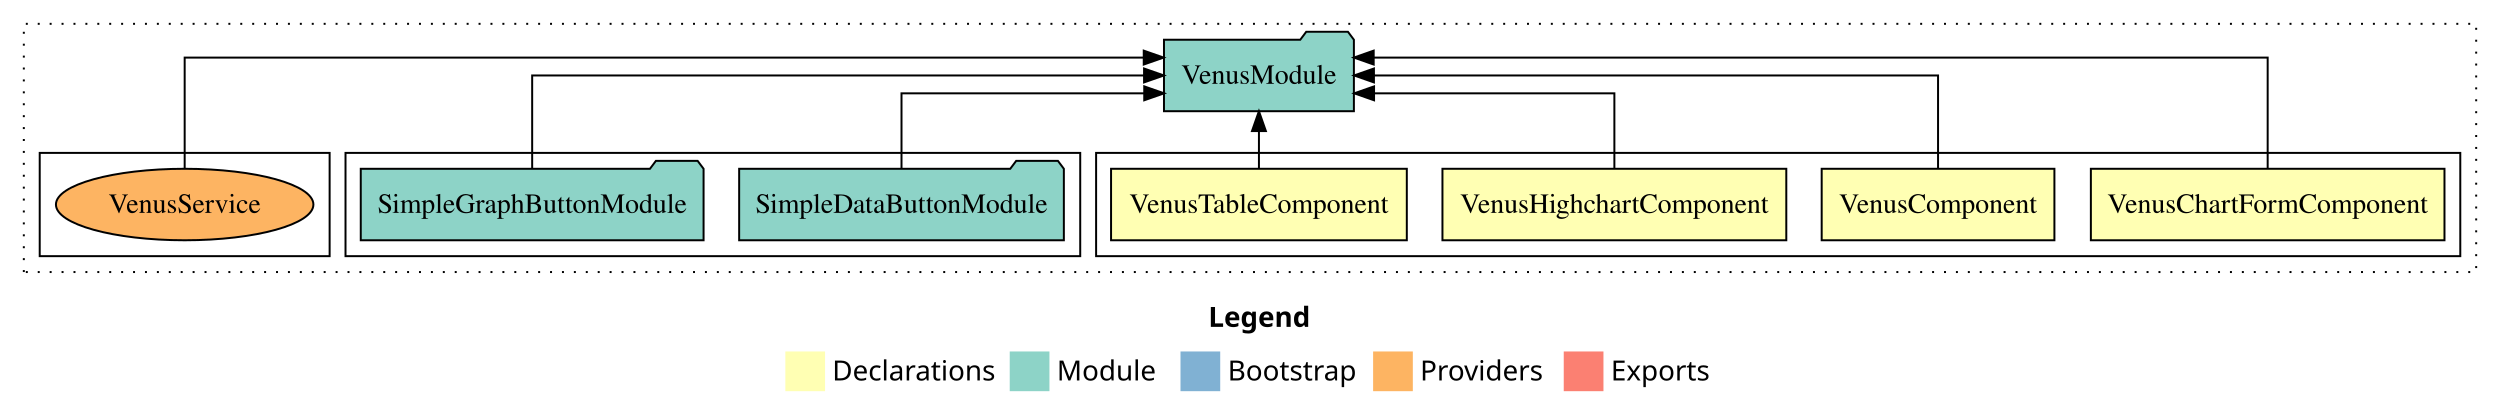
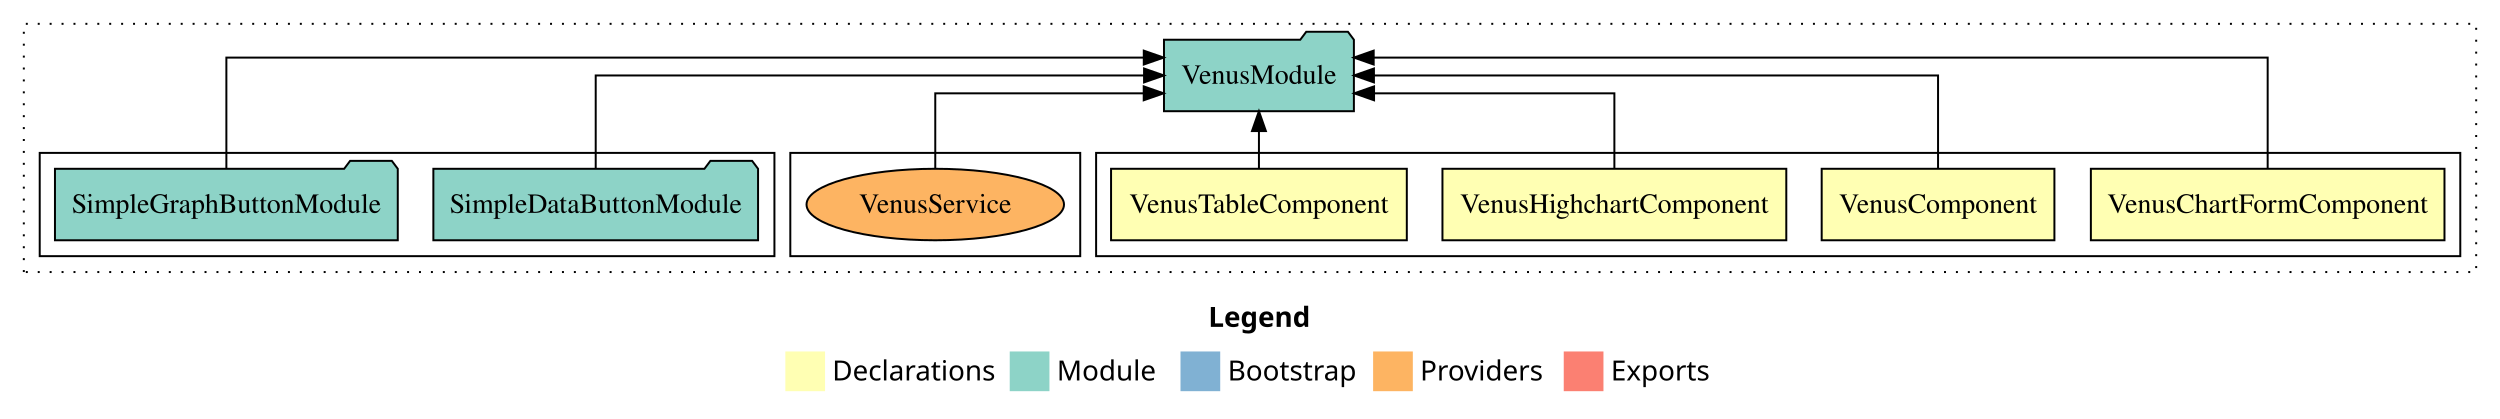
<svg xmlns="http://www.w3.org/2000/svg" width="1259pt" height="211pt" viewBox="0.00 0.00 1259.00 211.00">
  <g id="graph0" class="graph" transform="scale(1 1) rotate(0) translate(4 207)">
    <polygon fill="white" stroke="transparent" points="-4,4 -4,-207 1255,-207 1255,4 -4,4" />
    <text text-anchor="start" x="604.51" y="-42.4" font-family="Times-12" font-weight="bold" font-size="14.00">Legend</text>
    <polygon fill="#ffffb3" stroke="transparent" points="391.5,-10 391.5,-30 411.5,-30 411.5,-10 391.5,-10" />
    <text text-anchor="start" x="415.13" y="-15.4" font-family="Times-12" font-size="14.00">  Declarations</text>
    <polygon fill="#8dd3c7" stroke="transparent" points="504.5,-10 504.5,-30 524.5,-30 524.5,-10 504.5,-10" />
    <text text-anchor="start" x="528.23" y="-15.4" font-family="Times-12" font-size="14.00">  Module</text>
    <polygon fill="#80b1d3" stroke="transparent" points="590.5,-10 590.5,-30 610.5,-30 610.5,-10 590.5,-10" />
    <text text-anchor="start" x="614.28" y="-15.4" font-family="Times-12" font-size="14.00">  Bootstrap</text>
    <polygon fill="#fdb462" stroke="transparent" points="687.5,-10 687.5,-30 707.5,-30 707.5,-10 687.5,-10" />
    <text text-anchor="start" x="711.17" y="-15.4" font-family="Times-12" font-size="14.00">  Providers</text>
    <polygon fill="#fb8072" stroke="transparent" points="783.5,-10 783.5,-30 803.5,-30 803.5,-10 783.5,-10" />
    <text text-anchor="start" x="807.23" y="-15.4" font-family="Times-12" font-size="14.00">  Exports</text>
    <g id="clust1" class="cluster">
      <polygon fill="none" stroke="black" stroke-dasharray="1,5" points="8,-70 8,-195 1243,-195 1243,-70 8,-70" />
    </g>
    <g id="clust2" class="cluster">
      <polygon fill="none" stroke="black" points="548,-78 548,-130 1235,-130 1235,-78 548,-78" />
    </g>
+     <g id="clust10" class="cluster">
+       <polygon fill="none" stroke="black" points="394,-78 394,-130 540,-130 540,-78 394,-78" />
+     </g>
    <g id="clust7" class="cluster">
-       <polygon fill="none" stroke="black" points="170,-78 170,-130 540,-130 540,-78 170,-78" />
-     </g>
-     <g id="clust10" class="cluster">
-       <polygon fill="none" stroke="black" points="16,-78 16,-130 162,-130 162,-78 16,-78" />
+       <polygon fill="none" stroke="black" points="16,-78 16,-130 386,-130 386,-78 16,-78" />
    </g>
    <g id="node1" class="node">
      <polygon fill="#ffffb3" stroke="black" points="1227.04,-122 1048.96,-122 1048.96,-86 1227.04,-86 1227.04,-122" />
      <text text-anchor="middle" x="1138" y="-99.8" font-family="Times,serif" font-size="14.00">VenusChartFormComponent</text>
    </g>
    <g id="node5" class="node">
      <polygon fill="#8dd3c7" stroke="black" points="677.82,-187 674.82,-191 653.82,-191 650.82,-187 582.18,-187 582.18,-151 677.82,-151 677.82,-187" />
      <text text-anchor="middle" x="630" y="-164.8" font-family="Times,serif" font-size="14.00">VenusModule</text>
    </g>
    <g id="edge1" class="edge">
      <path fill="none" stroke="black" d="M1138,-122.29C1138,-144.21 1138,-178 1138,-178 1138,-178 687.79,-178 687.79,-178" />
      <polygon fill="black" stroke="black" points="687.79,-174.5 677.79,-178 687.79,-181.5 687.79,-174.5" />
    </g>
    <g id="node2" class="node">
      <polygon fill="#ffffb3" stroke="black" points="1030.6,-122 913.4,-122 913.4,-86 1030.6,-86 1030.6,-122" />
      <text text-anchor="middle" x="972" y="-99.8" font-family="Times,serif" font-size="14.00">VenusComponent</text>
    </g>
    <g id="edge2" class="edge">
      <path fill="none" stroke="black" d="M972,-122.11C972,-141.34 972,-169 972,-169 972,-169 687.91,-169 687.91,-169" />
      <polygon fill="black" stroke="black" points="687.91,-165.5 677.91,-169 687.91,-172.5 687.91,-165.5" />
    </g>
    <g id="node3" class="node">
      <polygon fill="#ffffb3" stroke="black" points="895.58,-122 722.42,-122 722.42,-86 895.58,-86 895.58,-122" />
      <text text-anchor="middle" x="809" y="-99.8" font-family="Times,serif" font-size="14.00">VenusHighchartComponent</text>
    </g>
    <g id="edge3" class="edge">
      <path fill="none" stroke="black" d="M809,-122.03C809,-138.4 809,-160 809,-160 809,-160 687.97,-160 687.97,-160" />
      <polygon fill="black" stroke="black" points="687.97,-156.5 677.97,-160 687.97,-163.5 687.97,-156.5" />
    </g>
    <g id="node4" class="node">
      <polygon fill="#ffffb3" stroke="black" points="704.47,-122 555.53,-122 555.53,-86 704.47,-86 704.47,-122" />
      <text text-anchor="middle" x="630" y="-99.8" font-family="Times,serif" font-size="14.00">VenusTableComponent</text>
    </g>
    <g id="edge4" class="edge">
      <path fill="none" stroke="black" d="M630,-122.11C630,-122.11 630,-140.99 630,-140.99" />
      <polygon fill="black" stroke="black" points="626.5,-140.99 630,-150.99 633.5,-140.99 626.5,-140.99" />
    </g>
    <g id="node6" class="node">
-       <polygon fill="#8dd3c7" stroke="black" points="531.76,-122 528.76,-126 507.76,-126 504.76,-122 368.24,-122 368.24,-86 531.76,-86 531.76,-122" />
-       <text text-anchor="middle" x="450" y="-99.8" font-family="Times,serif" font-size="14.00">SimpleDataButtonModule</text>
+       <polygon fill="#8dd3c7" stroke="black" points="377.76,-122 374.76,-126 353.76,-126 350.76,-122 214.24,-122 214.24,-86 377.76,-86 377.76,-122" />
+       <text text-anchor="middle" x="296" y="-99.8" font-family="Times,serif" font-size="14.00">SimpleDataButtonModule</text>
    </g>
    <g id="edge5" class="edge">
-       <path fill="none" stroke="black" d="M450,-122.03C450,-138.4 450,-160 450,-160 450,-160 572.24,-160 572.24,-160" />
-       <polygon fill="black" stroke="black" points="572.24,-163.5 582.24,-160 572.24,-156.5 572.24,-163.5" />
+       <path fill="none" stroke="black" d="M296,-122.11C296,-141.34 296,-169 296,-169 296,-169 572.15,-169 572.15,-169" />
+       <polygon fill="black" stroke="black" points="572.15,-172.5 582.15,-169 572.15,-165.5 572.15,-172.5" />
    </g>
    <g id="node7" class="node">
-       <polygon fill="#8dd3c7" stroke="black" points="350.32,-122 347.32,-126 326.32,-126 323.32,-122 177.68,-122 177.68,-86 350.32,-86 350.32,-122" />
-       <text text-anchor="middle" x="264" y="-99.8" font-family="Times,serif" font-size="14.00">SimpleGraphButtonModule</text>
+       <polygon fill="#8dd3c7" stroke="black" points="196.32,-122 193.32,-126 172.32,-126 169.32,-122 23.68,-122 23.68,-86 196.32,-86 196.32,-122" />
+       <text text-anchor="middle" x="110" y="-99.8" font-family="Times,serif" font-size="14.00">SimpleGraphButtonModule</text>
    </g>
    <g id="edge6" class="edge">
-       <path fill="none" stroke="black" d="M264,-122.11C264,-141.34 264,-169 264,-169 264,-169 572.15,-169 572.15,-169" />
-       <polygon fill="black" stroke="black" points="572.15,-172.5 582.15,-169 572.15,-165.5 572.15,-172.5" />
+       <path fill="none" stroke="black" d="M110,-122.29C110,-144.21 110,-178 110,-178 110,-178 572.01,-178 572.01,-178" />
+       <polygon fill="black" stroke="black" points="572.01,-181.5 582.01,-178 572.01,-174.5 572.01,-181.5" />
    </g>
    <g id="node8" class="node">
-       <ellipse fill="#fdb462" stroke="black" cx="89" cy="-104" rx="64.83" ry="18" />
-       <text text-anchor="middle" x="89" y="-99.8" font-family="Times,serif" font-size="14.00">VenusService</text>
+       <ellipse fill="#fdb462" stroke="black" cx="467" cy="-104" rx="64.83" ry="18" />
+       <text text-anchor="middle" x="467" y="-99.8" font-family="Times,serif" font-size="14.00">VenusService</text>
    </g>
    <g id="edge7" class="edge">
-       <path fill="none" stroke="black" d="M89,-122.29C89,-144.21 89,-178 89,-178 89,-178 571.99,-178 571.99,-178" />
-       <polygon fill="black" stroke="black" points="571.99,-181.5 581.99,-178 571.99,-174.5 571.99,-181.5" />
+       <path fill="none" stroke="black" d="M467,-122.03C467,-138.4 467,-160 467,-160 467,-160 571.98,-160 571.98,-160" />
+       <polygon fill="black" stroke="black" points="571.98,-163.5 581.98,-160 571.98,-156.5 571.98,-163.5" />
    </g>
  </g>
</svg>
